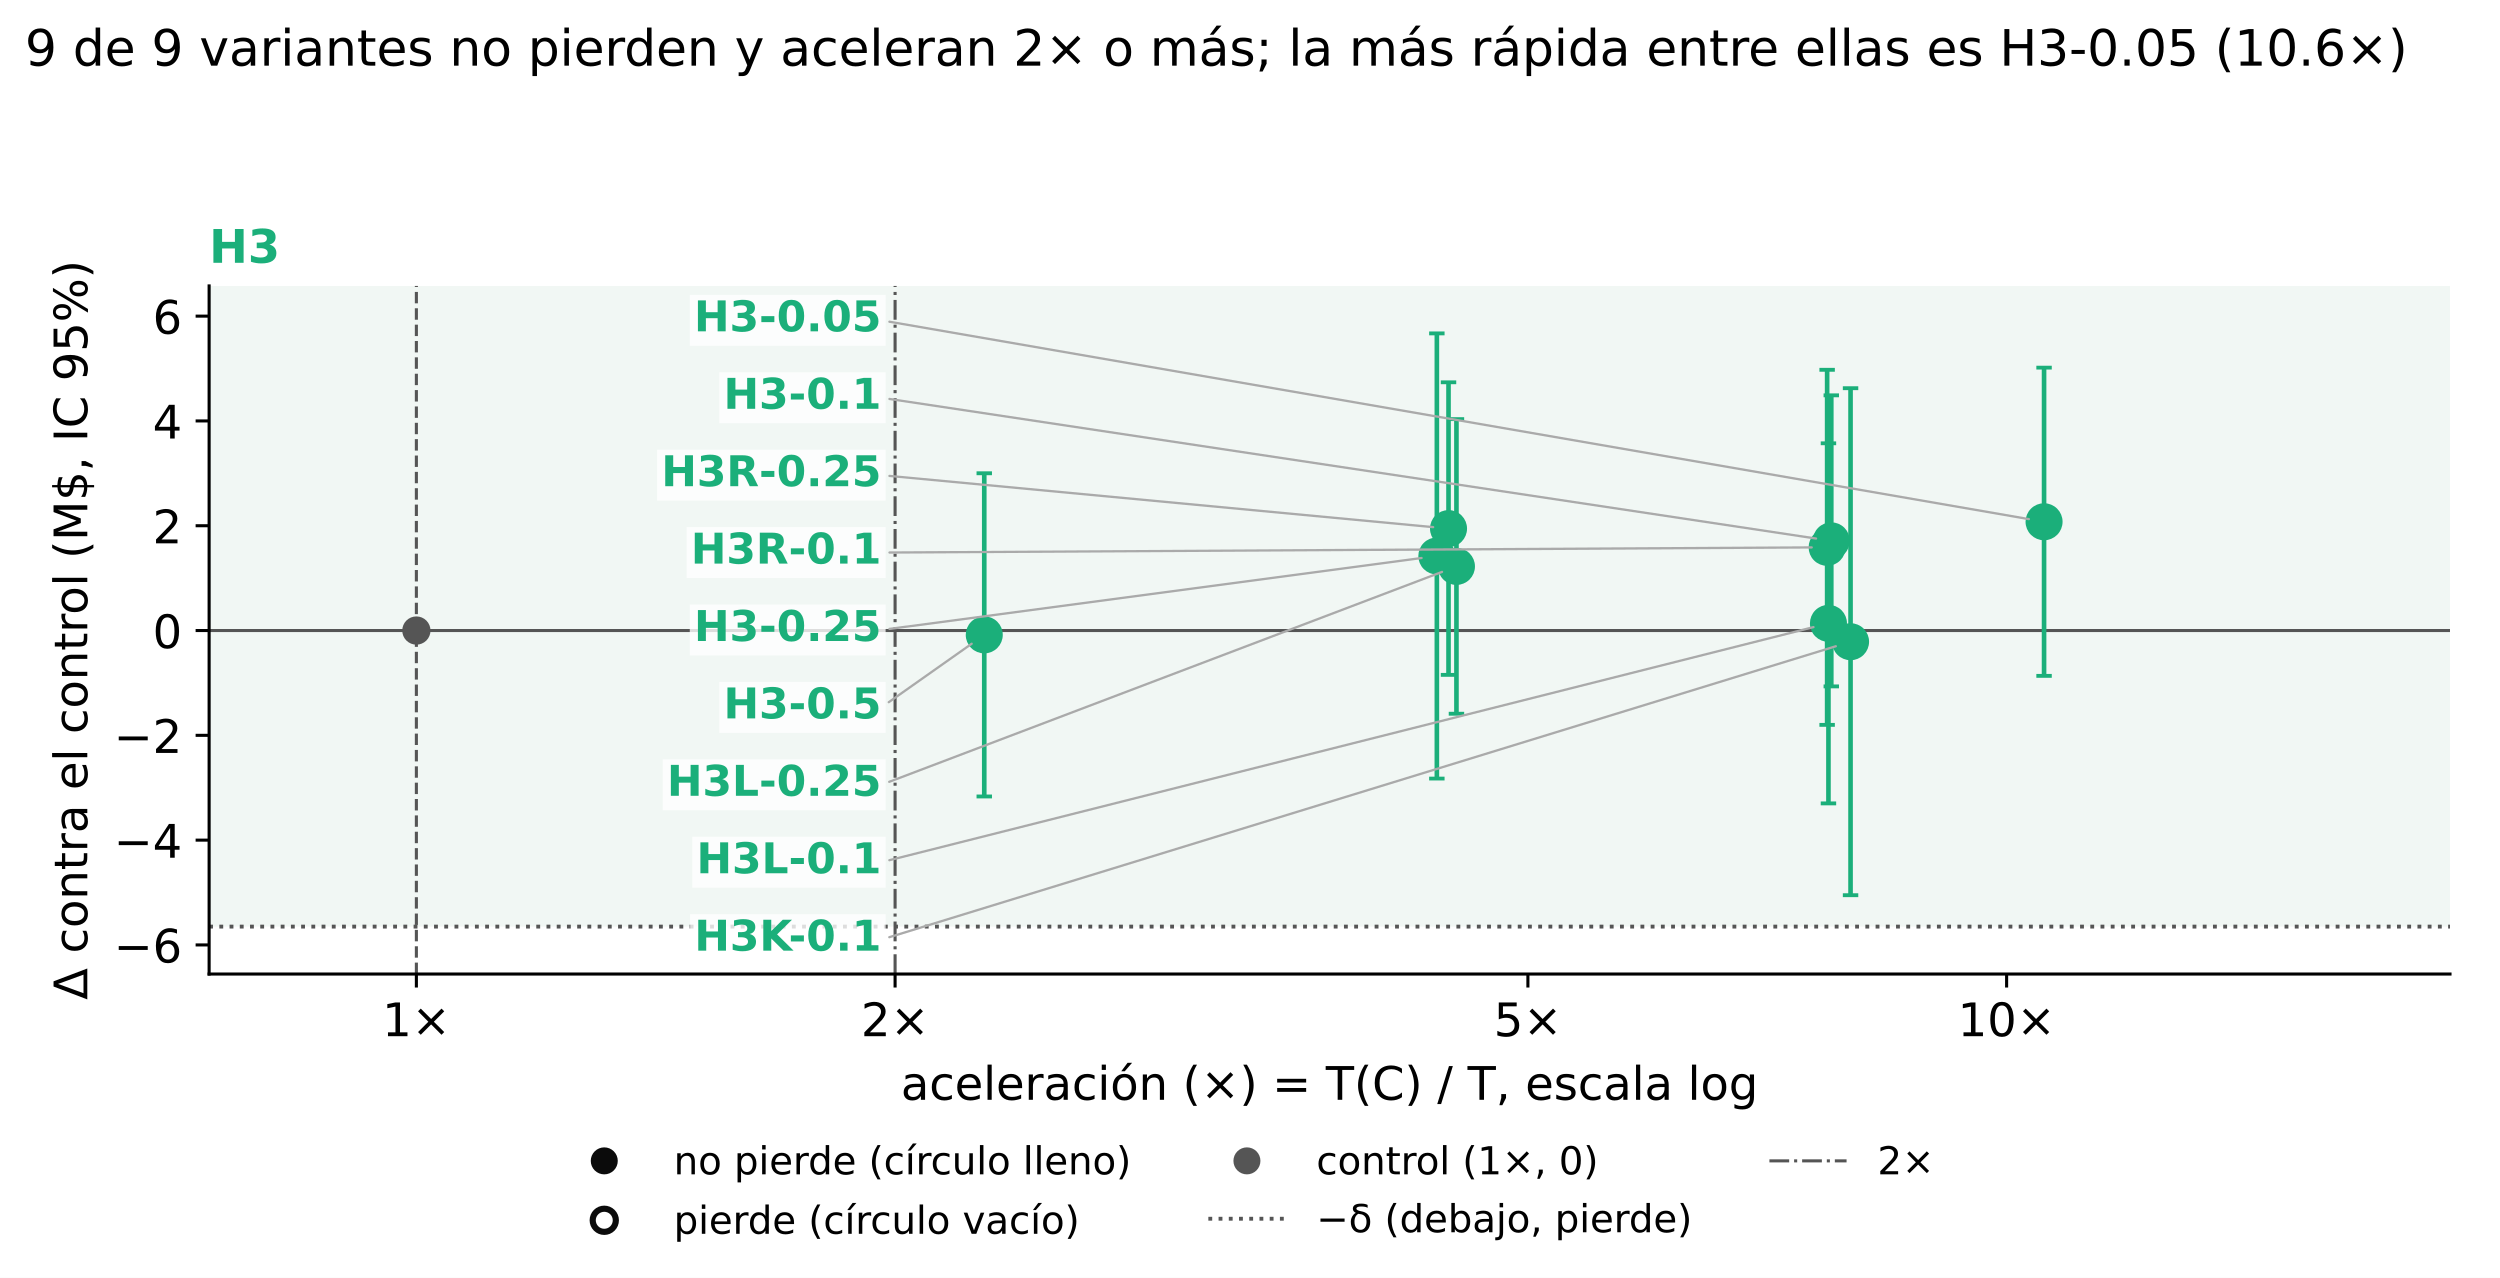
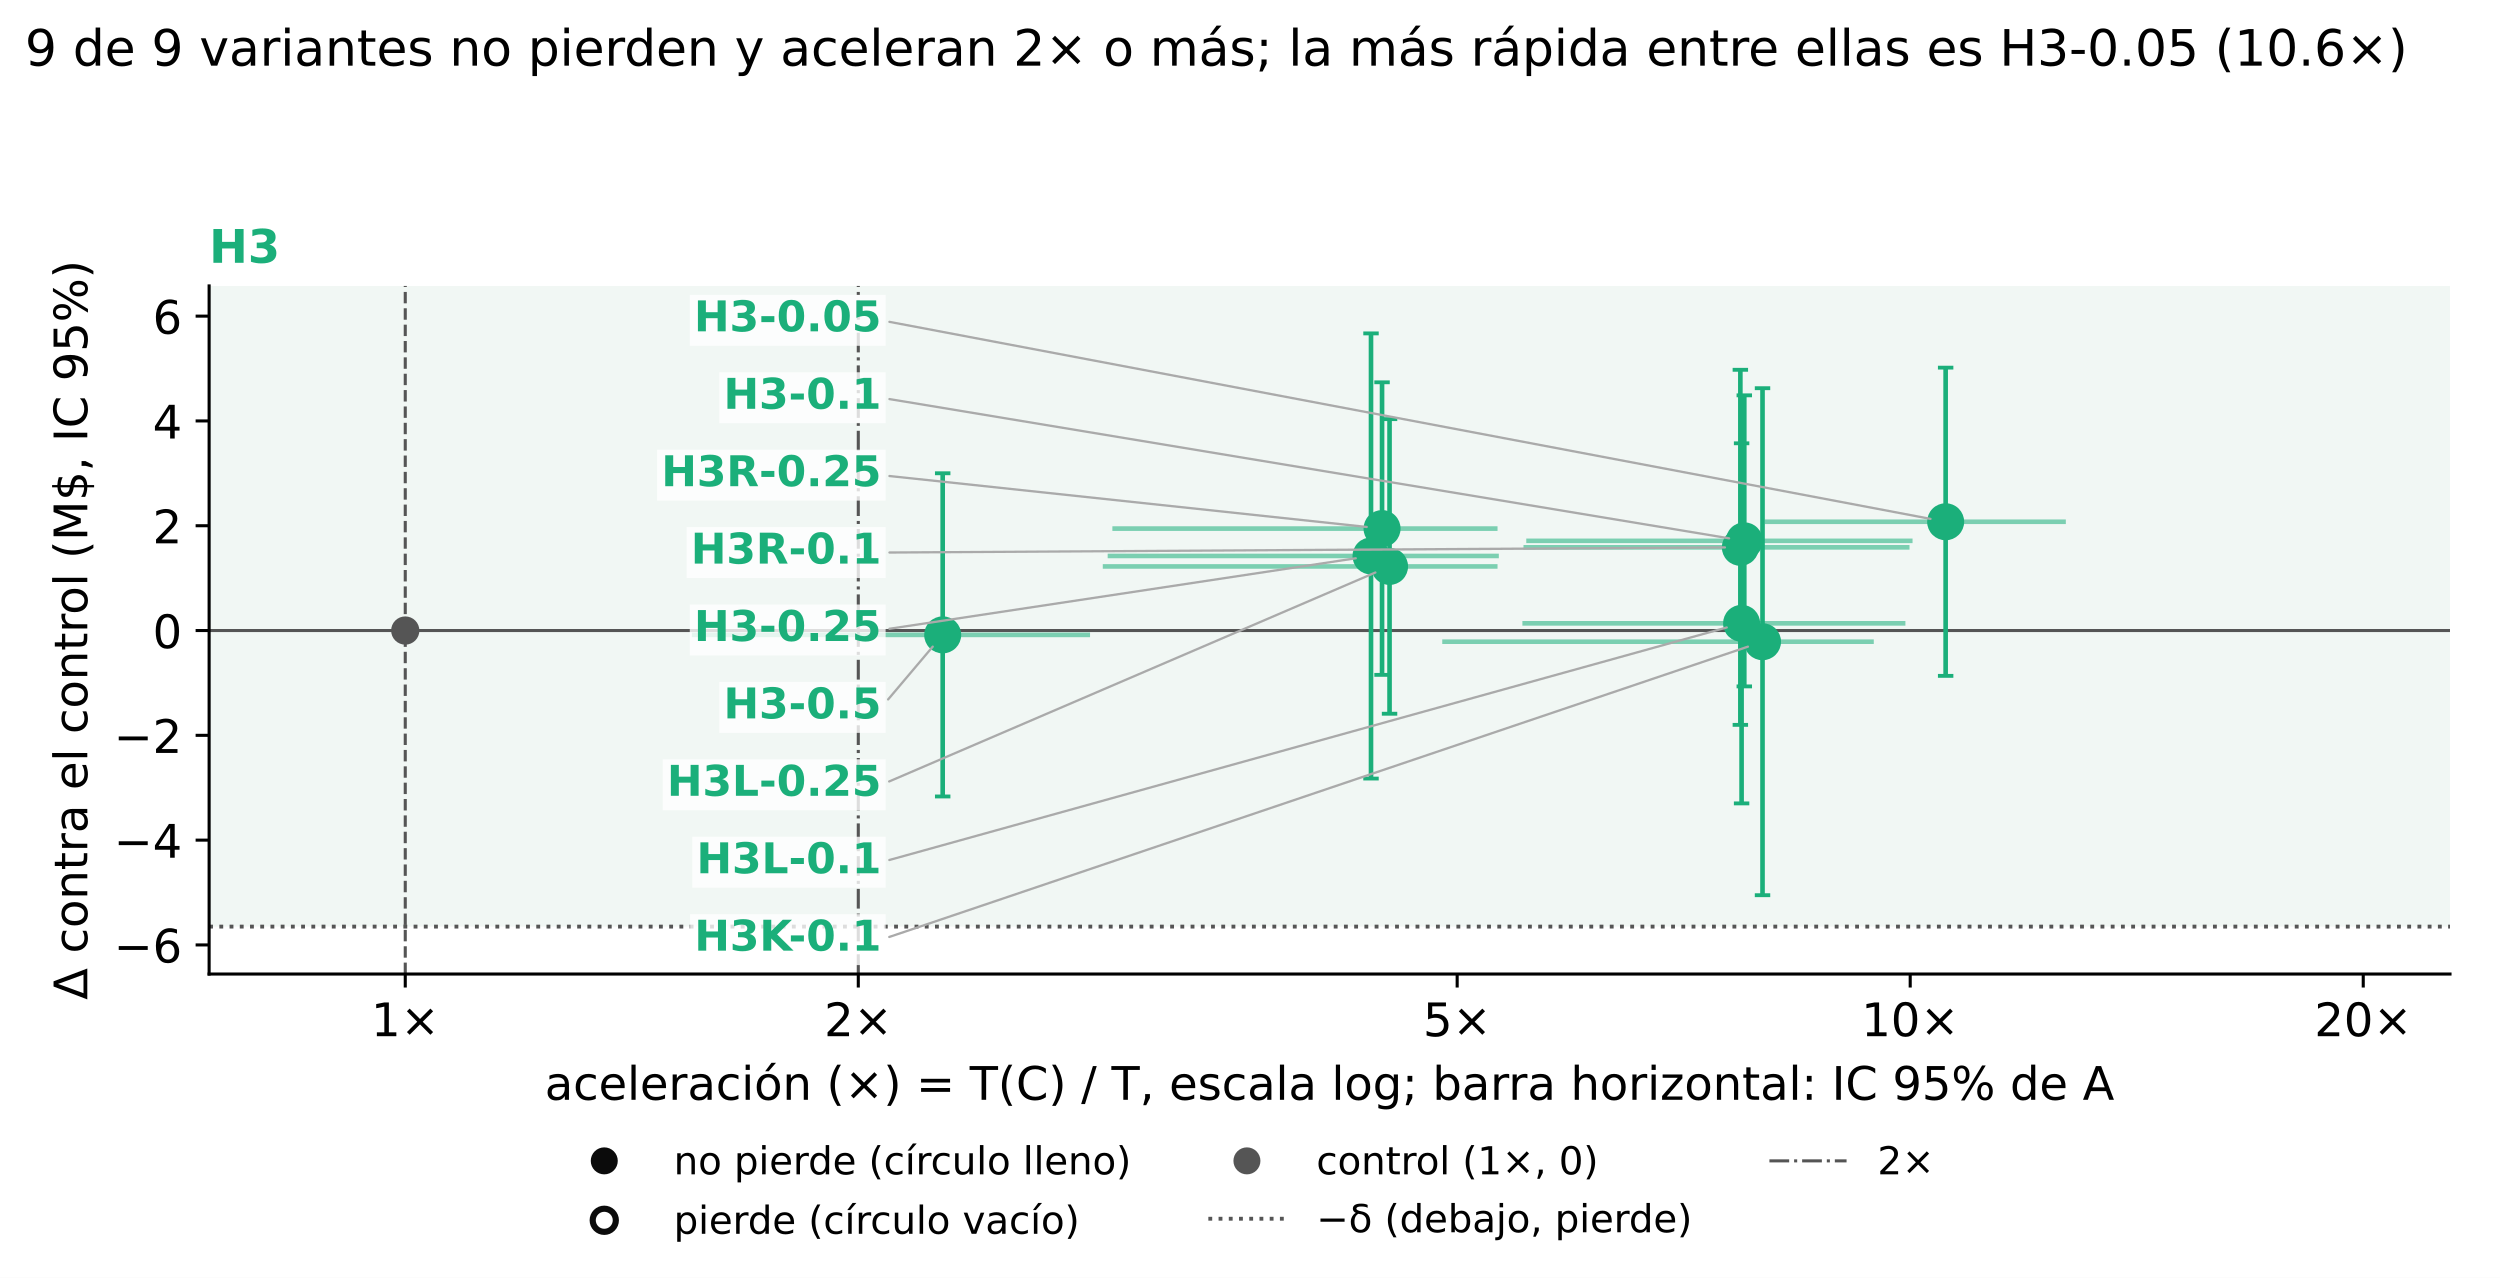
<svg xmlns="http://www.w3.org/2000/svg" xmlns:xlink="http://www.w3.org/1999/xlink" width="648pt" height="331.2pt" viewBox="0 0 648 331.2" version="1.1">
  <defs>
    <style type="text/css">*{stroke-linejoin: round; stroke-linecap: butt}</style>
  </defs>
  <g id="figure_1">
    <g id="patch_1">
      <path d="M 0 331.2  L 648 331.2  L 648 0  L 0 0  z " style="fill: #ffffff" />
    </g>
    <g id="axes_1">
      <g id="patch_2">
        <path d="M 54.203 252.469  L 635.04 252.469  L 635.04 74.112  L 54.203 74.112  z " style="fill: #ffffff" />
      </g>
      <g id="patch_3">
        <path d="M 54.203 240.169  L 635.04 240.169  L 635.04 74.112  L 54.203 74.112  z " clip-path="url(#pdd876f125b)" style="fill: #2e8b57; opacity: 0.07" />
      </g>
      <g id="matplotlib.axis_1">
        <g id="xtick_1">
          <g id="line2d_1">
            <defs>
              <path id="mc2c56ff025" d="M 0 0  L 0 3.5  " style="stroke: #000000; stroke-width: 0.8" />
            </defs>
            <g>
-               <use xlink:href="#mc2c56ff025" x="107.925" y="252.469" style="stroke: #000000; stroke-width: 0.8" />
+               <use xlink:href="#mc2c56ff025" x="105.044" y="252.469" style="stroke: #000000; stroke-width: 0.8" />
            </g>
          </g>
          <g id="text_1">
-             <text style="font-size: 12px; font-family: 'DejaVu Sans', 'Bitstream Vera Sans', 'Computer Modern Sans Serif', 'Lucida Grande', 'Verdana', 'Geneva', 'Lucid', 'Arial', 'Helvetica', 'Avant Garde', sans-serif; text-anchor: middle" x="107.925" y="268.586" transform="rotate(-0 107.9249 268.5864)">1×</text>
+             <text style="font-size: 12px; font-family: 'DejaVu Sans', 'Bitstream Vera Sans', 'Computer Modern Sans Serif', 'Lucida Grande', 'Verdana', 'Geneva', 'Lucid', 'Arial', 'Helvetica', 'Avant Garde', sans-serif; text-anchor: middle" x="105.044" y="268.586" transform="rotate(-0 105.0437 268.5864)">1×</text>
          </g>
        </g>
        <g id="xtick_2">
          <g id="line2d_2">
            <g>
-               <use xlink:href="#mc2c56ff025" x="232.006" y="252.469" style="stroke: #000000; stroke-width: 0.8" />
+               <use xlink:href="#mc2c56ff025" x="222.47" y="252.469" style="stroke: #000000; stroke-width: 0.8" />
            </g>
          </g>
          <g id="text_2">
-             <text style="font-size: 12px; font-family: 'DejaVu Sans', 'Bitstream Vera Sans', 'Computer Modern Sans Serif', 'Lucida Grande', 'Verdana', 'Geneva', 'Lucid', 'Arial', 'Helvetica', 'Avant Garde', sans-serif; text-anchor: middle" x="232.006" y="268.586" transform="rotate(-0 232.0061 268.5864)">2×</text>
+             <text style="font-size: 12px; font-family: 'DejaVu Sans', 'Bitstream Vera Sans', 'Computer Modern Sans Serif', 'Lucida Grande', 'Verdana', 'Geneva', 'Lucid', 'Arial', 'Helvetica', 'Avant Garde', sans-serif; text-anchor: middle" x="222.47" y="268.586" transform="rotate(-0 222.4701 268.5864)">2×</text>
          </g>
        </g>
        <g id="xtick_3">
          <g id="line2d_3">
            <g>
-               <use xlink:href="#mc2c56ff025" x="396.032" y="252.469" style="stroke: #000000; stroke-width: 0.8" />
+               <use xlink:href="#mc2c56ff025" x="377.699" y="252.469" style="stroke: #000000; stroke-width: 0.8" />
            </g>
          </g>
          <g id="text_3">
-             <text style="font-size: 12px; font-family: 'DejaVu Sans', 'Bitstream Vera Sans', 'Computer Modern Sans Serif', 'Lucida Grande', 'Verdana', 'Geneva', 'Lucid', 'Arial', 'Helvetica', 'Avant Garde', sans-serif; text-anchor: middle" x="396.032" y="268.586" transform="rotate(-0 396.0324 268.5864)">5×</text>
+             <text style="font-size: 12px; font-family: 'DejaVu Sans', 'Bitstream Vera Sans', 'Computer Modern Sans Serif', 'Lucida Grande', 'Verdana', 'Geneva', 'Lucid', 'Arial', 'Helvetica', 'Avant Garde', sans-serif; text-anchor: middle" x="377.699" y="268.586" transform="rotate(-0 377.6993 268.5864)">5×</text>
          </g>
        </g>
        <g id="xtick_4">
          <g id="line2d_4">
            <g>
-               <use xlink:href="#mc2c56ff025" x="520.114" y="252.469" style="stroke: #000000; stroke-width: 0.8" />
+               <use xlink:href="#mc2c56ff025" x="495.126" y="252.469" style="stroke: #000000; stroke-width: 0.8" />
            </g>
          </g>
          <g id="text_4">
-             <text style="font-size: 12px; font-family: 'DejaVu Sans', 'Bitstream Vera Sans', 'Computer Modern Sans Serif', 'Lucida Grande', 'Verdana', 'Geneva', 'Lucid', 'Arial', 'Helvetica', 'Avant Garde', sans-serif; text-anchor: middle" x="520.114" y="268.586" transform="rotate(-0 520.1136 268.5864)">10×</text>
-           </g>
-         </g>
-         <g id="text_5">
-           <text style="font-size: 12px; font-family: 'DejaVu Sans', 'Bitstream Vera Sans', 'Computer Modern Sans Serif', 'Lucida Grande', 'Verdana', 'Geneva', 'Lucid', 'Arial', 'Helvetica', 'Avant Garde', sans-serif; text-anchor: middle" x="344.621" y="285.067" transform="rotate(-0 344.6214 285.0673)">aceleración (×) = T(C) / T, escala log</text>
+             <text style="font-size: 12px; font-family: 'DejaVu Sans', 'Bitstream Vera Sans', 'Computer Modern Sans Serif', 'Lucida Grande', 'Verdana', 'Geneva', 'Lucid', 'Arial', 'Helvetica', 'Avant Garde', sans-serif; text-anchor: middle" x="495.126" y="268.586" transform="rotate(-0 495.1257 268.5864)">10×</text>
+           </g>
+         </g>
+         <g id="xtick_5">
+           <g id="line2d_5">
+             <g>
+               <use xlink:href="#mc2c56ff025" x="612.552" y="252.469" style="stroke: #000000; stroke-width: 0.8" />
+             </g>
+           </g>
+           <g id="text_5">
+             <text style="font-size: 12px; font-family: 'DejaVu Sans', 'Bitstream Vera Sans', 'Computer Modern Sans Serif', 'Lucida Grande', 'Verdana', 'Geneva', 'Lucid', 'Arial', 'Helvetica', 'Avant Garde', sans-serif; text-anchor: middle" x="612.552" y="268.586" transform="rotate(-0 612.5521 268.5864)">20×</text>
+           </g>
+         </g>
+         <g id="text_6">
+           <text style="font-size: 12px; font-family: 'DejaVu Sans', 'Bitstream Vera Sans', 'Computer Modern Sans Serif', 'Lucida Grande', 'Verdana', 'Geneva', 'Lucid', 'Arial', 'Helvetica', 'Avant Garde', sans-serif; text-anchor: middle" x="344.621" y="285.067" transform="rotate(-0 344.6214 285.0673)">aceleración (×) = T(C) / T, escala log; barra horizontal: IC 95% de A</text>
        </g>
      </g>
      <g id="matplotlib.axis_2">
        <g id="ytick_1">
-           <g id="line2d_5">
+           <g id="line2d_6">
            <defs>
              <path id="m306bc90975" d="M 0 0  L -3.5 0  " style="stroke: #000000; stroke-width: 0.8" />
            </defs>
            <g>
              <use xlink:href="#m306bc90975" x="54.203" y="244.928" style="stroke: #000000; stroke-width: 0.8" />
            </g>
          </g>
-           <g id="text_6">
+           <g id="text_7">
            <text style="font-size: 12px; font-family: 'DejaVu Sans', 'Bitstream Vera Sans', 'Computer Modern Sans Serif', 'Lucida Grande', 'Verdana', 'Geneva', 'Lucid', 'Arial', 'Helvetica', 'Avant Garde', sans-serif; text-anchor: end" x="47.203" y="249.486" transform="rotate(-0 47.20281 249.4864)">−6</text>
          </g>
        </g>
        <g id="ytick_2">
-           <g id="line2d_6">
+           <g id="line2d_7">
            <g>
              <use xlink:href="#m306bc90975" x="54.203" y="217.764" style="stroke: #000000; stroke-width: 0.8" />
            </g>
          </g>
-           <g id="text_7">
+           <g id="text_8">
            <text style="font-size: 12px; font-family: 'DejaVu Sans', 'Bitstream Vera Sans', 'Computer Modern Sans Serif', 'Lucida Grande', 'Verdana', 'Geneva', 'Lucid', 'Arial', 'Helvetica', 'Avant Garde', sans-serif; text-anchor: end" x="47.203" y="222.323" transform="rotate(-0 47.20281 222.3228)">−4</text>
          </g>
        </g>
        <g id="ytick_3">
-           <g id="line2d_7">
+           <g id="line2d_8">
            <g>
              <use xlink:href="#m306bc90975" x="54.203" y="190.601" style="stroke: #000000; stroke-width: 0.8" />
            </g>
          </g>
-           <g id="text_8">
+           <g id="text_9">
            <text style="font-size: 12px; font-family: 'DejaVu Sans', 'Bitstream Vera Sans', 'Computer Modern Sans Serif', 'Lucida Grande', 'Verdana', 'Geneva', 'Lucid', 'Arial', 'Helvetica', 'Avant Garde', sans-serif; text-anchor: end" x="47.203" y="195.159" transform="rotate(-0 47.20281 195.1592)">−2</text>
          </g>
        </g>
        <g id="ytick_4">
-           <g id="line2d_8">
+           <g id="line2d_9">
            <g>
              <use xlink:href="#m306bc90975" x="54.203" y="163.437" style="stroke: #000000; stroke-width: 0.8" />
            </g>
          </g>
-           <g id="text_9">
+           <g id="text_10">
            <text style="font-size: 12px; font-family: 'DejaVu Sans', 'Bitstream Vera Sans', 'Computer Modern Sans Serif', 'Lucida Grande', 'Verdana', 'Geneva', 'Lucid', 'Arial', 'Helvetica', 'Avant Garde', sans-serif; text-anchor: end" x="47.203" y="167.996" transform="rotate(-0 47.20281 167.9956)">0</text>
          </g>
        </g>
        <g id="ytick_5">
-           <g id="line2d_9">
+           <g id="line2d_10">
            <g>
              <use xlink:href="#m306bc90975" x="54.203" y="136.273" style="stroke: #000000; stroke-width: 0.8" />
            </g>
          </g>
-           <g id="text_10">
+           <g id="text_11">
            <text style="font-size: 12px; font-family: 'DejaVu Sans', 'Bitstream Vera Sans', 'Computer Modern Sans Serif', 'Lucida Grande', 'Verdana', 'Geneva', 'Lucid', 'Arial', 'Helvetica', 'Avant Garde', sans-serif; text-anchor: end" x="47.203" y="140.832" transform="rotate(-0 47.20281 140.832)">2</text>
          </g>
        </g>
        <g id="ytick_6">
-           <g id="line2d_10">
+           <g id="line2d_11">
            <g>
              <use xlink:href="#m306bc90975" x="54.203" y="109.11" style="stroke: #000000; stroke-width: 0.8" />
            </g>
          </g>
-           <g id="text_11">
+           <g id="text_12">
            <text style="font-size: 12px; font-family: 'DejaVu Sans', 'Bitstream Vera Sans', 'Computer Modern Sans Serif', 'Lucida Grande', 'Verdana', 'Geneva', 'Lucid', 'Arial', 'Helvetica', 'Avant Garde', sans-serif; text-anchor: end" x="47.203" y="113.668" transform="rotate(-0 47.20281 113.6683)">4</text>
          </g>
        </g>
        <g id="ytick_7">
-           <g id="line2d_11">
+           <g id="line2d_12">
            <g>
              <use xlink:href="#m306bc90975" x="54.203" y="81.946" style="stroke: #000000; stroke-width: 0.8" />
            </g>
          </g>
-           <g id="text_12">
+           <g id="text_13">
            <text style="font-size: 12px; font-family: 'DejaVu Sans', 'Bitstream Vera Sans', 'Computer Modern Sans Serif', 'Lucida Grande', 'Verdana', 'Geneva', 'Lucid', 'Arial', 'Helvetica', 'Avant Garde', sans-serif; text-anchor: end" x="47.203" y="86.505" transform="rotate(-0 47.20281 86.50474)">6</text>
          </g>
        </g>
-         <g id="text_13">
+         <g id="text_14">
          <text style="font-size: 12px; font-family: 'DejaVu Sans', 'Bitstream Vera Sans', 'Computer Modern Sans Serif', 'Lucida Grande', 'Verdana', 'Geneva', 'Lucid', 'Arial', 'Helvetica', 'Avant Garde', sans-serif; text-anchor: middle" x="22.629" y="163.291" transform="rotate(-90 22.62937 163.2907)">Δ contra el control (M$, IC 95%)</text>
        </g>
      </g>
-       <g id="line2d_12">
+       <g id="line2d_13">
        <path d="M 54.203 163.437  L 635.04 163.437  " clip-path="url(#pdd876f125b)" style="fill: none; stroke: #555555; stroke-width: 0.8; stroke-linecap: square" />
      </g>
-       <g id="line2d_13">
+       <g id="line2d_14">
        <path d="M 54.203 240.169  L 635.04 240.169  " clip-path="url(#pdd876f125b)" style="fill: none; stroke-dasharray: 1,1.65; stroke-dashoffset: 0; stroke: #555555" />
      </g>
-       <g id="line2d_14">
-         <path d="M 107.925 252.469  L 107.925 74.112  " clip-path="url(#pdd876f125b)" style="fill: none; stroke-dasharray: 2.96,1.28; stroke-dashoffset: 0; stroke: #555555; stroke-width: 0.8" />
-       </g>
      <g id="line2d_15">
-         <path d="M 232.006 252.469  L 232.006 74.112  " clip-path="url(#pdd876f125b)" style="fill: none; stroke-dasharray: 5.12,1.28,0.8,1.28; stroke-dashoffset: 0; stroke: #555555; stroke-width: 0.8" />
+         <path d="M 105.044 252.469  L 105.044 74.112  " clip-path="url(#pdd876f125b)" style="fill: none; stroke-dasharray: 2.96,1.28; stroke-dashoffset: 0; stroke: #555555; stroke-width: 0.8" />
+       </g>
+       <g id="line2d_16">
+         <path d="M 222.47 252.469  L 222.47 74.112  " clip-path="url(#pdd876f125b)" style="fill: none; stroke-dasharray: 5.12,1.28,0.8,1.28; stroke-dashoffset: 0; stroke: #555555; stroke-width: 0.8" />
      </g>
      <g id="LineCollection_1">
-         <path d="M 529.82 175.186  L 529.82 95.29  " clip-path="url(#pdd876f125b)" style="fill: none; stroke: #1baf7a; stroke-width: 1.2" />
-       </g>
-       <g id="line2d_16">
+         <path d="M 457.408 135.238  L 535.463 135.238  " clip-path="url(#pdd876f125b)" style="fill: none; stroke: #1baf7a; stroke-opacity: 0.55; stroke-width: 1.2" />
+       </g>
+       <g id="LineCollection_2">
+         <path d="M 504.311 175.186  L 504.311 95.29  " clip-path="url(#pdd876f125b)" style="fill: none; stroke: #1baf7a; stroke-width: 1.2" />
+       </g>
+       <g id="line2d_17">
        <defs>
          <path id="m2253257db2" d="M 2 0  L -2 -0  " style="stroke: #1baf7a" />
        </defs>
        <g clip-path="url(#pdd876f125b)">
-           <use xlink:href="#m2253257db2" x="529.82" y="175.186" style="fill: #1baf7a; stroke: #1baf7a" />
-         </g>
-       </g>
-       <g id="line2d_17">
-         <g clip-path="url(#pdd876f125b)">
-           <use xlink:href="#m2253257db2" x="529.82" y="95.29" style="fill: #1baf7a; stroke: #1baf7a" />
-         </g>
-       </g>
-       <g id="LineCollection_2">
-         <path d="M 479.663 232.042  L 479.663 100.621  " clip-path="url(#pdd876f125b)" style="fill: none; stroke: #1baf7a; stroke-width: 1.2" />
+           <use xlink:href="#m2253257db2" x="504.311" y="175.186" style="fill: #1baf7a; stroke: #1baf7a" />
+         </g>
      </g>
      <g id="line2d_18">
        <g clip-path="url(#pdd876f125b)">
-           <use xlink:href="#m2253257db2" x="479.663" y="232.042" style="fill: #1baf7a; stroke: #1baf7a" />
-         </g>
+           <use xlink:href="#m2253257db2" x="504.311" y="95.29" style="fill: #1baf7a; stroke: #1baf7a" />
+         </g>
+       </g>
+       <g id="LineCollection_3">
+         <path d="M 373.83 166.332  L 485.686 166.332  " clip-path="url(#pdd876f125b)" style="fill: none; stroke: #1baf7a; stroke-opacity: 0.55; stroke-width: 1.2" />
+       </g>
+       <g id="LineCollection_4">
+         <path d="M 456.844 232.042  L 456.844 100.621  " clip-path="url(#pdd876f125b)" style="fill: none; stroke: #1baf7a; stroke-width: 1.2" />
      </g>
      <g id="line2d_19">
        <g clip-path="url(#pdd876f125b)">
-           <use xlink:href="#m2253257db2" x="479.663" y="100.621" style="fill: #1baf7a; stroke: #1baf7a" />
-         </g>
-       </g>
-       <g id="LineCollection_3">
-         <path d="M 474.67 177.91  L 474.67 102.464  " clip-path="url(#pdd876f125b)" style="fill: none; stroke: #1baf7a; stroke-width: 1.2" />
+           <use xlink:href="#m2253257db2" x="456.844" y="232.042" style="fill: #1baf7a; stroke: #1baf7a" />
+         </g>
      </g>
      <g id="line2d_20">
        <g clip-path="url(#pdd876f125b)">
-           <use xlink:href="#m2253257db2" x="474.67" y="177.91" style="fill: #1baf7a; stroke: #1baf7a" />
-         </g>
+           <use xlink:href="#m2253257db2" x="456.844" y="100.621" style="fill: #1baf7a; stroke: #1baf7a" />
+         </g>
+       </g>
+       <g id="LineCollection_5">
+         <path d="M 395.61 140.187  L 495.731 140.187  " clip-path="url(#pdd876f125b)" style="fill: none; stroke: #1baf7a; stroke-opacity: 0.55; stroke-width: 1.2" />
+       </g>
+       <g id="LineCollection_6">
+         <path d="M 452.12 177.91  L 452.12 102.464  " clip-path="url(#pdd876f125b)" style="fill: none; stroke: #1baf7a; stroke-width: 1.2" />
      </g>
      <g id="line2d_21">
        <g clip-path="url(#pdd876f125b)">
-           <use xlink:href="#m2253257db2" x="474.67" y="102.464" style="fill: #1baf7a; stroke: #1baf7a" />
-         </g>
-       </g>
-       <g id="LineCollection_4">
-         <path d="M 473.933 208.235  L 473.933 114.904  " clip-path="url(#pdd876f125b)" style="fill: none; stroke: #1baf7a; stroke-width: 1.2" />
+           <use xlink:href="#m2253257db2" x="452.12" y="177.91" style="fill: #1baf7a; stroke: #1baf7a" />
+         </g>
      </g>
      <g id="line2d_22">
        <g clip-path="url(#pdd876f125b)">
-           <use xlink:href="#m2253257db2" x="473.933" y="208.235" style="fill: #1baf7a; stroke: #1baf7a" />
-         </g>
+           <use xlink:href="#m2253257db2" x="452.12" y="102.464" style="fill: #1baf7a; stroke: #1baf7a" />
+         </g>
+       </g>
+       <g id="LineCollection_7">
+         <path d="M 394.604 161.569  L 493.881 161.569  " clip-path="url(#pdd876f125b)" style="fill: none; stroke: #1baf7a; stroke-opacity: 0.55; stroke-width: 1.2" />
+       </g>
+       <g id="LineCollection_8">
+         <path d="M 451.421 208.235  L 451.421 114.904  " clip-path="url(#pdd876f125b)" style="fill: none; stroke: #1baf7a; stroke-width: 1.2" />
      </g>
      <g id="line2d_23">
        <g clip-path="url(#pdd876f125b)">
-           <use xlink:href="#m2253257db2" x="473.933" y="114.904" style="fill: #1baf7a; stroke: #1baf7a" />
-         </g>
-       </g>
-       <g id="LineCollection_5">
-         <path d="M 473.592 187.884  L 473.592 95.851  " clip-path="url(#pdd876f125b)" style="fill: none; stroke: #1baf7a; stroke-width: 1.2" />
+           <use xlink:href="#m2253257db2" x="451.421" y="208.235" style="fill: #1baf7a; stroke: #1baf7a" />
+         </g>
      </g>
      <g id="line2d_24">
        <g clip-path="url(#pdd876f125b)">
-           <use xlink:href="#m2253257db2" x="473.592" y="187.884" style="fill: #1baf7a; stroke: #1baf7a" />
-         </g>
+           <use xlink:href="#m2253257db2" x="451.421" y="114.904" style="fill: #1baf7a; stroke: #1baf7a" />
+         </g>
+       </g>
+       <g id="LineCollection_9">
+         <path d="M 394.886 141.867  L 494.947 141.867  " clip-path="url(#pdd876f125b)" style="fill: none; stroke: #1baf7a; stroke-opacity: 0.55; stroke-width: 1.2" />
+       </g>
+       <g id="LineCollection_10">
+         <path d="M 451.099 187.884  L 451.099 95.851  " clip-path="url(#pdd876f125b)" style="fill: none; stroke: #1baf7a; stroke-width: 1.2" />
      </g>
      <g id="line2d_25">
        <g clip-path="url(#pdd876f125b)">
-           <use xlink:href="#m2253257db2" x="473.592" y="95.851" style="fill: #1baf7a; stroke: #1baf7a" />
-         </g>
-       </g>
-       <g id="LineCollection_6">
-         <path d="M 377.511 184.997  L 377.511 108.635  " clip-path="url(#pdd876f125b)" style="fill: none; stroke: #1baf7a; stroke-width: 1.2" />
+           <use xlink:href="#m2253257db2" x="451.099" y="187.884" style="fill: #1baf7a; stroke: #1baf7a" />
+         </g>
      </g>
      <g id="line2d_26">
        <g clip-path="url(#pdd876f125b)">
-           <use xlink:href="#m2253257db2" x="377.511" y="184.997" style="fill: #1baf7a; stroke: #1baf7a" />
-         </g>
+           <use xlink:href="#m2253257db2" x="451.099" y="95.851" style="fill: #1baf7a; stroke: #1baf7a" />
+         </g>
+       </g>
+       <g id="LineCollection_11">
+         <path d="M 285.84 146.816  L 388.162 146.816  " clip-path="url(#pdd876f125b)" style="fill: none; stroke: #1baf7a; stroke-opacity: 0.55; stroke-width: 1.2" />
+       </g>
+       <g id="LineCollection_12">
+         <path d="M 360.171 184.997  L 360.171 108.635  " clip-path="url(#pdd876f125b)" style="fill: none; stroke: #1baf7a; stroke-width: 1.2" />
      </g>
      <g id="line2d_27">
        <g clip-path="url(#pdd876f125b)">
-           <use xlink:href="#m2253257db2" x="377.511" y="108.635" style="fill: #1baf7a; stroke: #1baf7a" />
-         </g>
-       </g>
-       <g id="LineCollection_7">
-         <path d="M 375.456 174.932  L 375.456 99.092  " clip-path="url(#pdd876f125b)" style="fill: none; stroke: #1baf7a; stroke-width: 1.2" />
+           <use xlink:href="#m2253257db2" x="360.171" y="184.997" style="fill: #1baf7a; stroke: #1baf7a" />
+         </g>
      </g>
      <g id="line2d_28">
        <g clip-path="url(#pdd876f125b)">
-           <use xlink:href="#m2253257db2" x="375.456" y="174.932" style="fill: #1baf7a; stroke: #1baf7a" />
-         </g>
+           <use xlink:href="#m2253257db2" x="360.171" y="108.635" style="fill: #1baf7a; stroke: #1baf7a" />
+         </g>
+       </g>
+       <g id="LineCollection_13">
+         <path d="M 288.325 137.012  L 388.159 137.012  " clip-path="url(#pdd876f125b)" style="fill: none; stroke: #1baf7a; stroke-opacity: 0.55; stroke-width: 1.2" />
+       </g>
+       <g id="LineCollection_14">
+         <path d="M 358.227 174.932  L 358.227 99.092  " clip-path="url(#pdd876f125b)" style="fill: none; stroke: #1baf7a; stroke-width: 1.2" />
      </g>
      <g id="line2d_29">
        <g clip-path="url(#pdd876f125b)">
-           <use xlink:href="#m2253257db2" x="375.456" y="99.092" style="fill: #1baf7a; stroke: #1baf7a" />
-         </g>
-       </g>
-       <g id="LineCollection_8">
-         <path d="M 372.432 201.804  L 372.432 86.413  " clip-path="url(#pdd876f125b)" style="fill: none; stroke: #1baf7a; stroke-width: 1.2" />
+           <use xlink:href="#m2253257db2" x="358.227" y="174.932" style="fill: #1baf7a; stroke: #1baf7a" />
+         </g>
      </g>
      <g id="line2d_30">
        <g clip-path="url(#pdd876f125b)">
-           <use xlink:href="#m2253257db2" x="372.432" y="201.804" style="fill: #1baf7a; stroke: #1baf7a" />
-         </g>
+           <use xlink:href="#m2253257db2" x="358.227" y="99.092" style="fill: #1baf7a; stroke: #1baf7a" />
+         </g>
+       </g>
+       <g id="LineCollection_15">
+         <path d="M 287.11 144.108  L 388.499 144.108  " clip-path="url(#pdd876f125b)" style="fill: none; stroke: #1baf7a; stroke-opacity: 0.55; stroke-width: 1.2" />
+       </g>
+       <g id="LineCollection_16">
+         <path d="M 355.365 201.804  L 355.365 86.413  " clip-path="url(#pdd876f125b)" style="fill: none; stroke: #1baf7a; stroke-width: 1.2" />
      </g>
      <g id="line2d_31">
        <g clip-path="url(#pdd876f125b)">
-           <use xlink:href="#m2253257db2" x="372.432" y="86.413" style="fill: #1baf7a; stroke: #1baf7a" />
-         </g>
-       </g>
-       <g id="LineCollection_9">
-         <path d="M 255.12 206.443  L 255.12 122.672  " clip-path="url(#pdd876f125b)" style="fill: none; stroke: #1baf7a; stroke-width: 1.2" />
+           <use xlink:href="#m2253257db2" x="355.365" y="201.804" style="fill: #1baf7a; stroke: #1baf7a" />
+         </g>
      </g>
      <g id="line2d_32">
        <g clip-path="url(#pdd876f125b)">
-           <use xlink:href="#m2253257db2" x="255.12" y="206.443" style="fill: #1baf7a; stroke: #1baf7a" />
-         </g>
+           <use xlink:href="#m2253257db2" x="355.365" y="86.413" style="fill: #1baf7a; stroke: #1baf7a" />
+         </g>
+       </g>
+       <g id="LineCollection_17">
+         <path d="M 179.31 164.557  L 282.537 164.557  " clip-path="url(#pdd876f125b)" style="fill: none; stroke: #1baf7a; stroke-opacity: 0.55; stroke-width: 1.2" />
+       </g>
+       <g id="LineCollection_18">
+         <path d="M 244.345 206.443  L 244.345 122.672  " clip-path="url(#pdd876f125b)" style="fill: none; stroke: #1baf7a; stroke-width: 1.2" />
      </g>
      <g id="line2d_33">
        <g clip-path="url(#pdd876f125b)">
-           <use xlink:href="#m2253257db2" x="255.12" y="122.672" style="fill: #1baf7a; stroke: #1baf7a" />
+           <use xlink:href="#m2253257db2" x="244.345" y="206.443" style="fill: #1baf7a; stroke: #1baf7a" />
+         </g>
+       </g>
+       <g id="line2d_34">
+         <g clip-path="url(#pdd876f125b)">
+           <use xlink:href="#m2253257db2" x="244.345" y="122.672" style="fill: #1baf7a; stroke: #1baf7a" />
        </g>
      </g>
      <g id="patch_4">
        <path d="M 54.203 252.469  L 54.203 74.112  " style="fill: none; stroke: #000000; stroke-width: 0.8; stroke-linejoin: miter; stroke-linecap: square" />
      </g>
      <g id="patch_5">
        <path d="M 54.203 252.469  L 635.04 252.469  " style="fill: none; stroke: #000000; stroke-width: 0.8; stroke-linejoin: miter; stroke-linecap: square" />
      </g>
      <g id="PathCollection_1">
        <defs>
          <path id="m2eedf08819" d="M 0 3.162  C 0.839 3.162 1.643 2.829 2.236 2.236  C 2.829 1.643 3.162 0.839 3.162 0  C 3.162 -0.839 2.829 -1.643 2.236 -2.236  C 1.643 -2.829 0.839 -3.162 0 -3.162  C -0.839 -3.162 -1.643 -2.829 -2.236 -2.236  C -2.829 -1.643 -3.162 -0.839 -3.162 0  C -3.162 0.839 -2.829 1.643 -2.236 2.236  C -1.643 2.829 -0.839 3.162 0 3.162  z " style="stroke: #555555" />
        </defs>
        <g clip-path="url(#pdd876f125b)">
-           <use xlink:href="#m2eedf08819" x="107.925" y="163.437" style="fill: #555555; stroke: #555555" />
+           <use xlink:href="#m2eedf08819" x="105.044" y="163.437" style="fill: #555555; stroke: #555555" />
        </g>
      </g>
      <g id="PathCollection_2">
        <defs>
          <path id="me3740dd6f3" d="M 0 4  C 1.061 4 2.078 3.579 2.828 2.828  C 3.579 2.078 4 1.061 4 0  C 4 -1.061 3.579 -2.078 2.828 -2.828  C 2.078 -3.579 1.061 -4 0 -4  C -1.061 -4 -2.078 -3.579 -2.828 -2.828  C -3.579 -2.078 -4 -1.061 -4 0  C -4 1.061 -3.579 2.078 -2.828 2.828  C -2.078 3.579 -1.061 4 0 4  z " style="stroke: #1baf7a; stroke-width: 1.6" />
        </defs>
        <g clip-path="url(#pdd876f125b)">
-           <use xlink:href="#me3740dd6f3" x="529.82" y="135.238" style="fill: #1baf7a; stroke: #1baf7a; stroke-width: 1.6" />
+           <use xlink:href="#me3740dd6f3" x="504.311" y="135.238" style="fill: #1baf7a; stroke: #1baf7a; stroke-width: 1.6" />
        </g>
      </g>
      <g id="PathCollection_3">
        <g clip-path="url(#pdd876f125b)">
-           <use xlink:href="#me3740dd6f3" x="479.663" y="166.332" style="fill: #1baf7a; stroke: #1baf7a; stroke-width: 1.6" />
+           <use xlink:href="#me3740dd6f3" x="456.844" y="166.332" style="fill: #1baf7a; stroke: #1baf7a; stroke-width: 1.6" />
        </g>
      </g>
      <g id="PathCollection_4">
        <g clip-path="url(#pdd876f125b)">
-           <use xlink:href="#me3740dd6f3" x="474.67" y="140.187" style="fill: #1baf7a; stroke: #1baf7a; stroke-width: 1.6" />
+           <use xlink:href="#me3740dd6f3" x="452.12" y="140.187" style="fill: #1baf7a; stroke: #1baf7a; stroke-width: 1.6" />
        </g>
      </g>
      <g id="PathCollection_5">
        <g clip-path="url(#pdd876f125b)">
-           <use xlink:href="#me3740dd6f3" x="473.933" y="161.569" style="fill: #1baf7a; stroke: #1baf7a; stroke-width: 1.6" />
+           <use xlink:href="#me3740dd6f3" x="451.421" y="161.569" style="fill: #1baf7a; stroke: #1baf7a; stroke-width: 1.6" />
        </g>
      </g>
      <g id="PathCollection_6">
        <g clip-path="url(#pdd876f125b)">
-           <use xlink:href="#me3740dd6f3" x="473.592" y="141.867" style="fill: #1baf7a; stroke: #1baf7a; stroke-width: 1.6" />
+           <use xlink:href="#me3740dd6f3" x="451.099" y="141.867" style="fill: #1baf7a; stroke: #1baf7a; stroke-width: 1.6" />
        </g>
      </g>
      <g id="PathCollection_7">
        <g clip-path="url(#pdd876f125b)">
-           <use xlink:href="#me3740dd6f3" x="377.511" y="146.816" style="fill: #1baf7a; stroke: #1baf7a; stroke-width: 1.6" />
+           <use xlink:href="#me3740dd6f3" x="360.171" y="146.816" style="fill: #1baf7a; stroke: #1baf7a; stroke-width: 1.6" />
        </g>
      </g>
      <g id="PathCollection_8">
        <g clip-path="url(#pdd876f125b)">
-           <use xlink:href="#me3740dd6f3" x="375.456" y="137.012" style="fill: #1baf7a; stroke: #1baf7a; stroke-width: 1.6" />
+           <use xlink:href="#me3740dd6f3" x="358.227" y="137.012" style="fill: #1baf7a; stroke: #1baf7a; stroke-width: 1.6" />
        </g>
      </g>
      <g id="PathCollection_9">
        <g clip-path="url(#pdd876f125b)">
-           <use xlink:href="#me3740dd6f3" x="372.432" y="144.108" style="fill: #1baf7a; stroke: #1baf7a; stroke-width: 1.6" />
+           <use xlink:href="#me3740dd6f3" x="355.365" y="144.108" style="fill: #1baf7a; stroke: #1baf7a; stroke-width: 1.6" />
        </g>
      </g>
      <g id="PathCollection_10">
        <g clip-path="url(#pdd876f125b)">
-           <use xlink:href="#me3740dd6f3" x="255.12" y="164.557" style="fill: #1baf7a; stroke: #1baf7a; stroke-width: 1.6" />
+           <use xlink:href="#me3740dd6f3" x="244.345" y="164.557" style="fill: #1baf7a; stroke: #1baf7a; stroke-width: 1.6" />
        </g>
      </g>
      <g id="patch_6">
-         <path d="M 230.538 83.391  Q 378.208 108.973 525.879 134.555  " style="fill: none; stroke: #aaaaaa; stroke-width: 0.6; stroke-linecap: round" />
-       </g>
-       <g id="text_14">
+         <path d="M 230.538 83.424  Q 365.459 108.959 500.38 134.494  " style="fill: none; stroke: #aaaaaa; stroke-width: 0.6; stroke-linecap: round" />
+       </g>
+       <g id="text_15">
        <g id="patch_7">
          <path d="M 178.791 89.63  L 229.554 89.63  L 229.554 76.43  L 178.791 76.43  z " style="fill: #ffffff; opacity: 0.8" />
        </g>
        <text style="font-weight: 700; font-size: 11px; font-family: 'DejaVu Sans', 'Bitstream Vera Sans', 'Computer Modern Sans Serif', 'Lucida Grande', 'Verdana', 'Geneva', 'Lucid', 'Arial', 'Helvetica', 'Avant Garde', sans-serif; text-anchor: end; fill: #1baf7a" x="228.454" y="85.888" transform="rotate(-0 228.454 85.8875)">H3-0.05</text>
      </g>
      <g id="patch_8">
-         <path d="M 230.512 242.919  Q 353.177 205.212 475.842 167.506  " style="fill: none; stroke: #aaaaaa; stroke-width: 0.6; stroke-linecap: round" />
-       </g>
-       <g id="text_15">
+         <path d="M 230.499 242.86  Q 341.777 205.236 453.055 167.613  " style="fill: none; stroke: #aaaaaa; stroke-width: 0.6; stroke-linecap: round" />
+       </g>
+       <g id="text_16">
        <g id="patch_9">
          <path d="M 178.877 250.151  L 229.554 250.151  L 229.554 236.951  L 178.877 236.951  z " style="fill: #ffffff; opacity: 0.8" />
        </g>
        <text style="font-weight: 700; font-size: 11px; font-family: 'DejaVu Sans', 'Bitstream Vera Sans', 'Computer Modern Sans Serif', 'Lucida Grande', 'Verdana', 'Geneva', 'Lucid', 'Arial', 'Helvetica', 'Avant Garde', sans-serif; text-anchor: end; fill: #1baf7a" x="228.454" y="246.409" transform="rotate(-0 228.454 246.4088)">H3K-0.1</text>
      </g>
      <g id="patch_10">
-         <path d="M 230.546 103.41  Q 350.632 121.501 470.718 139.591  " style="fill: none; stroke: #aaaaaa; stroke-width: 0.6; stroke-linecap: round" />
-       </g>
-       <g id="text_16">
+         <path d="M 230.545 103.442  Q 339.359 121.487 448.174 139.532  " style="fill: none; stroke: #aaaaaa; stroke-width: 0.6; stroke-linecap: round" />
+       </g>
+       <g id="text_17">
        <g id="patch_11">
          <path d="M 186.444 109.695  L 229.554 109.695  L 229.554 96.495  L 186.444 96.495  z " style="fill: #ffffff; opacity: 0.8" />
        </g>
        <text style="font-weight: 700; font-size: 11px; font-family: 'DejaVu Sans', 'Bitstream Vera Sans', 'Computer Modern Sans Serif', 'Lucida Grande', 'Verdana', 'Geneva', 'Lucid', 'Arial', 'Helvetica', 'Avant Garde', sans-serif; text-anchor: end; fill: #1baf7a" x="228.454" y="105.953" transform="rotate(-0 228.454 105.9527)">H3-0.1</text>
      </g>
      <g id="patch_12">
-         <path d="M 230.525 222.964  Q 350.288 192.756 470.051 162.548  " style="fill: none; stroke: #aaaaaa; stroke-width: 0.6; stroke-linecap: round" />
-       </g>
-       <g id="text_17">
+         <path d="M 230.518 222.913  Q 339.043 192.776 447.569 162.639  " style="fill: none; stroke: #aaaaaa; stroke-width: 0.6; stroke-linecap: round" />
+       </g>
+       <g id="text_18">
        <g id="patch_13">
          <path d="M 179.435 230.086  L 229.554 230.086  L 229.554 216.886  L 179.435 216.886  z " style="fill: #ffffff; opacity: 0.8" />
        </g>
        <text style="font-weight: 700; font-size: 11px; font-family: 'DejaVu Sans', 'Bitstream Vera Sans', 'Computer Modern Sans Serif', 'Lucida Grande', 'Verdana', 'Geneva', 'Lucid', 'Arial', 'Helvetica', 'Avant Garde', sans-serif; text-anchor: end; fill: #1baf7a" x="228.454" y="226.344" transform="rotate(-0 228.454 226.3436)">H3L-0.1</text>
      </g>
      <g id="patch_14">
-         <path d="M 230.559 143.214  Q 350.075 142.552 469.591 141.89  " style="fill: none; stroke: #aaaaaa; stroke-width: 0.6; stroke-linecap: round" />
-       </g>
-       <g id="text_18">
+         <path d="M 230.549 143.213  Q 338.823 142.552 447.098 141.892  " style="fill: none; stroke: #aaaaaa; stroke-width: 0.6; stroke-linecap: round" />
+       </g>
+       <g id="text_19">
        <g id="patch_15">
          <path d="M 177.974 149.826  L 229.554 149.826  L 229.554 136.626  L 177.974 136.626  z " style="fill: #ffffff; opacity: 0.8" />
        </g>
        <text style="font-weight: 700; font-size: 11px; font-family: 'DejaVu Sans', 'Bitstream Vera Sans', 'Computer Modern Sans Serif', 'Lucida Grande', 'Verdana', 'Geneva', 'Lucid', 'Arial', 'Helvetica', 'Avant Garde', sans-serif; text-anchor: end; fill: #1baf7a" x="228.454" y="146.083" transform="rotate(-0 228.454 146.083)">H3R-0.1</text>
      </g>
      <g id="patch_16">
-         <path d="M 230.485 202.65  Q 302.129 175.443 373.774 148.236  " style="fill: none; stroke: #aaaaaa; stroke-width: 0.6; stroke-linecap: round" />
-       </g>
-       <g id="text_19">
+         <path d="M 230.472 202.554  Q 293.483 175.475 356.494 148.396  " style="fill: none; stroke: #aaaaaa; stroke-width: 0.6; stroke-linecap: round" />
+       </g>
+       <g id="text_20">
        <g id="patch_17">
          <path d="M 171.782 210.021  L 229.554 210.021  L 229.554 196.821  L 171.782 196.821  z " style="fill: #ffffff; opacity: 0.8" />
        </g>
        <text style="font-weight: 700; font-size: 11px; font-family: 'DejaVu Sans', 'Bitstream Vera Sans', 'Computer Modern Sans Serif', 'Lucida Grande', 'Verdana', 'Geneva', 'Lucid', 'Arial', 'Helvetica', 'Avant Garde', sans-serif; text-anchor: end; fill: #1baf7a" x="228.454" y="206.278" transform="rotate(-0 228.454 206.2784)">H3L-0.25</text>
      </g>
      <g id="patch_18">
-         <path d="M 230.546 123.358  Q 301.009 129.997 371.472 136.636  " style="fill: none; stroke: #aaaaaa; stroke-width: 0.6; stroke-linecap: round" />
-       </g>
-       <g id="text_20">
+         <path d="M 230.544 123.384  Q 292.396 129.985 354.248 136.587  " style="fill: none; stroke: #aaaaaa; stroke-width: 0.6; stroke-linecap: round" />
+       </g>
+       <g id="text_21">
        <g id="patch_19">
          <path d="M 170.321 129.76  L 229.554 129.76  L 229.554 116.56  L 170.321 116.56  z " style="fill: #ffffff; opacity: 0.8" />
        </g>
        <text style="font-weight: 700; font-size: 11px; font-family: 'DejaVu Sans', 'Bitstream Vera Sans', 'Computer Modern Sans Serif', 'Lucida Grande', 'Verdana', 'Geneva', 'Lucid', 'Arial', 'Helvetica', 'Avant Garde', sans-serif; text-anchor: end; fill: #1baf7a" x="228.454" y="126.018" transform="rotate(-0 228.454 126.0178)">H3R-0.25</text>
      </g>
      <g id="patch_20">
-         <path d="M 230.547 163.012  Q 299.508 153.824 368.47 144.636  " style="fill: none; stroke: #aaaaaa; stroke-width: 0.6; stroke-linecap: round" />
-       </g>
-       <g id="text_21">
+         <path d="M 230.544 162.975  Q 290.976 153.841 351.407 144.707  " style="fill: none; stroke: #aaaaaa; stroke-width: 0.6; stroke-linecap: round" />
+       </g>
+       <g id="text_22">
        <g id="patch_21">
          <path d="M 178.791 169.891  L 229.554 169.891  L 229.554 156.691  L 178.791 156.691  z " style="fill: #ffffff; opacity: 0.8" />
        </g>
        <text style="font-weight: 700; font-size: 11px; font-family: 'DejaVu Sans', 'Bitstream Vera Sans', 'Computer Modern Sans Serif', 'Lucida Grande', 'Verdana', 'Geneva', 'Lucid', 'Arial', 'Helvetica', 'Avant Garde', sans-serif; text-anchor: end; fill: #1baf7a" x="228.454" y="166.148" transform="rotate(-0 228.454 166.1481)">H3-0.25</text>
      </g>
      <g id="patch_22">
-         <path d="M 230.366 182.008  Q 241.11 174.434 251.854 166.86  " style="fill: none; stroke: #aaaaaa; stroke-width: 0.6; stroke-linecap: round" />
-       </g>
-       <g id="text_22">
+         <path d="M 230.198 181.292  Q 235.981 174.452 241.763 167.611  " style="fill: none; stroke: #aaaaaa; stroke-width: 0.6; stroke-linecap: round" />
+       </g>
+       <g id="text_23">
        <g id="patch_23">
          <path d="M 186.444 189.956  L 229.554 189.956  L 229.554 176.756  L 186.444 176.756  z " style="fill: #ffffff; opacity: 0.8" />
        </g>
        <text style="font-weight: 700; font-size: 11px; font-family: 'DejaVu Sans', 'Bitstream Vera Sans', 'Computer Modern Sans Serif', 'Lucida Grande', 'Verdana', 'Geneva', 'Lucid', 'Arial', 'Helvetica', 'Avant Garde', sans-serif; text-anchor: end; fill: #1baf7a" x="228.454" y="186.213" transform="rotate(-0 228.454 186.2133)">H3-0.5</text>
      </g>
-       <g id="text_23">
+       <g id="text_24">
        <text style="font-weight: 700; font-size: 12px; font-family: 'DejaVu Sans', 'Bitstream Vera Sans', 'Computer Modern Sans Serif', 'Lucida Grande', 'Verdana', 'Geneva', 'Lucid', 'Arial', 'Helvetica', 'Avant Garde', sans-serif; text-anchor: start; fill: #1baf7a" x="54.203" y="68.112" transform="rotate(-0 54.20281 68.11223)">H3</text>
      </g>
    </g>
-     <g id="text_24">
+     <g id="text_25">
      <text style="font-size: 13px; font-family: 'DejaVu Sans', 'Bitstream Vera Sans', 'Computer Modern Sans Serif', 'Lucida Grande', 'Verdana', 'Geneva', 'Lucid', 'Arial', 'Helvetica', 'Avant Garde', sans-serif; text-anchor: start" x="6.48" y="17.022" transform="rotate(-0 6.48 17.02197)">9 de 9 variantes no pierden y aceleran 2× o más; la más rápida entre ellas es H3-0.05 (10.6×)</text>
    </g>
    <g id="legend_1">
-       <g id="line2d_34">
+       <g id="line2d_35">
        <defs>
          <path id="md4cddb9764" d="M 0 3  C 0.796 3 1.559 2.684 2.121 2.121  C 2.684 1.559 3 0.796 3 0  C 3 -0.796 2.684 -1.559 2.121 -2.121  C 1.559 -2.684 0.796 -3 0 -3  C -0.796 -3 -1.559 -2.684 -2.121 -2.121  C -2.684 -1.559 -3 -0.796 -3 0  C -3 0.796 -2.684 1.559 -2.121 2.121  C -1.559 2.684 -0.796 3 0 3  z " style="stroke: #0b0b0b" />
        </defs>
        <g>
          <use xlink:href="#md4cddb9764" x="156.627" y="300.897" style="fill: #0b0b0b; stroke: #0b0b0b" />
        </g>
      </g>
-       <g id="text_25">
+       <g id="text_26">
        <text style="font-size: 10px; font-family: 'DejaVu Sans', 'Bitstream Vera Sans', 'Computer Modern Sans Serif', 'Lucida Grande', 'Verdana', 'Geneva', 'Lucid', 'Arial', 'Helvetica', 'Avant Garde', sans-serif; text-anchor: start" x="174.627" y="304.397" transform="rotate(-0 174.6266 304.3969)">no pierde (círculo lleno)</text>
      </g>
-       <g id="line2d_35">
+       <g id="line2d_36">
        <defs>
          <path id="m0360d71a9d" d="M 0 3  C 0.796 3 1.559 2.684 2.121 2.121  C 2.684 1.559 3 0.796 3 0  C 3 -0.796 2.684 -1.559 2.121 -2.121  C 1.559 -2.684 0.796 -3 0 -3  C -0.796 -3 -1.559 -2.684 -2.121 -2.121  C -2.684 -1.559 -3 -0.796 -3 0  C -3 0.796 -2.684 1.559 -2.121 2.121  C -1.559 2.684 -0.796 3 0 3  z " style="stroke: #0b0b0b; stroke-width: 1.6" />
        </defs>
        <g>
          <use xlink:href="#m0360d71a9d" x="156.627" y="316.298" style="fill: #ffffff; stroke: #0b0b0b; stroke-width: 1.6" />
        </g>
      </g>
-       <g id="text_26">
+       <g id="text_27">
        <text style="font-size: 10px; font-family: 'DejaVu Sans', 'Bitstream Vera Sans', 'Computer Modern Sans Serif', 'Lucida Grande', 'Verdana', 'Geneva', 'Lucid', 'Arial', 'Helvetica', 'Avant Garde', sans-serif; text-anchor: start" x="174.627" y="319.798" transform="rotate(-0 174.6266 319.7977)">pierde (círculo vacío)</text>
      </g>
-       <g id="line2d_36">
+       <g id="line2d_37">
        <defs>
          <path id="m25f2348f57" d="M 0 3  C 0.796 3 1.559 2.684 2.121 2.121  C 2.684 1.559 3 0.796 3 0  C 3 -0.796 2.684 -1.559 2.121 -2.121  C 1.559 -2.684 0.796 -3 0 -3  C -0.796 -3 -1.559 -2.684 -2.121 -2.121  C -2.684 -1.559 -3 -0.796 -3 0  C -3 0.796 -2.684 1.559 -2.121 2.121  C -1.559 2.684 -0.796 3 0 3  z " style="stroke: #555555" />
        </defs>
        <g>
          <use xlink:href="#m25f2348f57" x="323.203" y="300.897" style="fill: #555555; stroke: #555555" />
        </g>
      </g>
-       <g id="text_27">
+       <g id="text_28">
        <text style="font-size: 10px; font-family: 'DejaVu Sans', 'Bitstream Vera Sans', 'Computer Modern Sans Serif', 'Lucida Grande', 'Verdana', 'Geneva', 'Lucid', 'Arial', 'Helvetica', 'Avant Garde', sans-serif; text-anchor: start" x="341.203" y="304.397" transform="rotate(-0 341.2031 304.3969)">control (1×, 0)</text>
      </g>
-       <g id="line2d_37">
+       <g id="line2d_38">
        <path d="M 313.203 315.898  L 323.203 315.898  L 333.203 315.898  " style="fill: none; stroke-dasharray: 1,1.65; stroke-dashoffset: 0; stroke: #555555" />
      </g>
-       <g id="text_28">
+       <g id="text_29">
        <text style="font-size: 10px; font-family: 'DejaVu Sans', 'Bitstream Vera Sans', 'Computer Modern Sans Serif', 'Lucida Grande', 'Verdana', 'Geneva', 'Lucid', 'Arial', 'Helvetica', 'Avant Garde', sans-serif; text-anchor: start" x="341.203" y="319.398" transform="rotate(-0 341.2031 319.3977)">−δ (debajo, pierde)</text>
      </g>
-       <g id="line2d_38">
+       <g id="line2d_39">
        <path d="M 458.631 300.897  L 468.631 300.897  L 478.631 300.897  " style="fill: none; stroke-dasharray: 5.12,1.28,0.8,1.28; stroke-dashoffset: 0; stroke: #555555; stroke-width: 0.8" />
      </g>
-       <g id="text_29">
+       <g id="text_30">
        <text style="font-size: 10px; font-family: 'DejaVu Sans', 'Bitstream Vera Sans', 'Computer Modern Sans Serif', 'Lucida Grande', 'Verdana', 'Geneva', 'Lucid', 'Arial', 'Helvetica', 'Avant Garde', sans-serif; text-anchor: start" x="486.631" y="304.397" transform="rotate(-0 486.6313 304.3969)">2×</text>
      </g>
    </g>
  </g>
  <defs>
    <clipPath id="pdd876f125b">
      <rect x="54.203" y="74.112" width="580.837" height="178.357" />
    </clipPath>
  </defs>
</svg>
